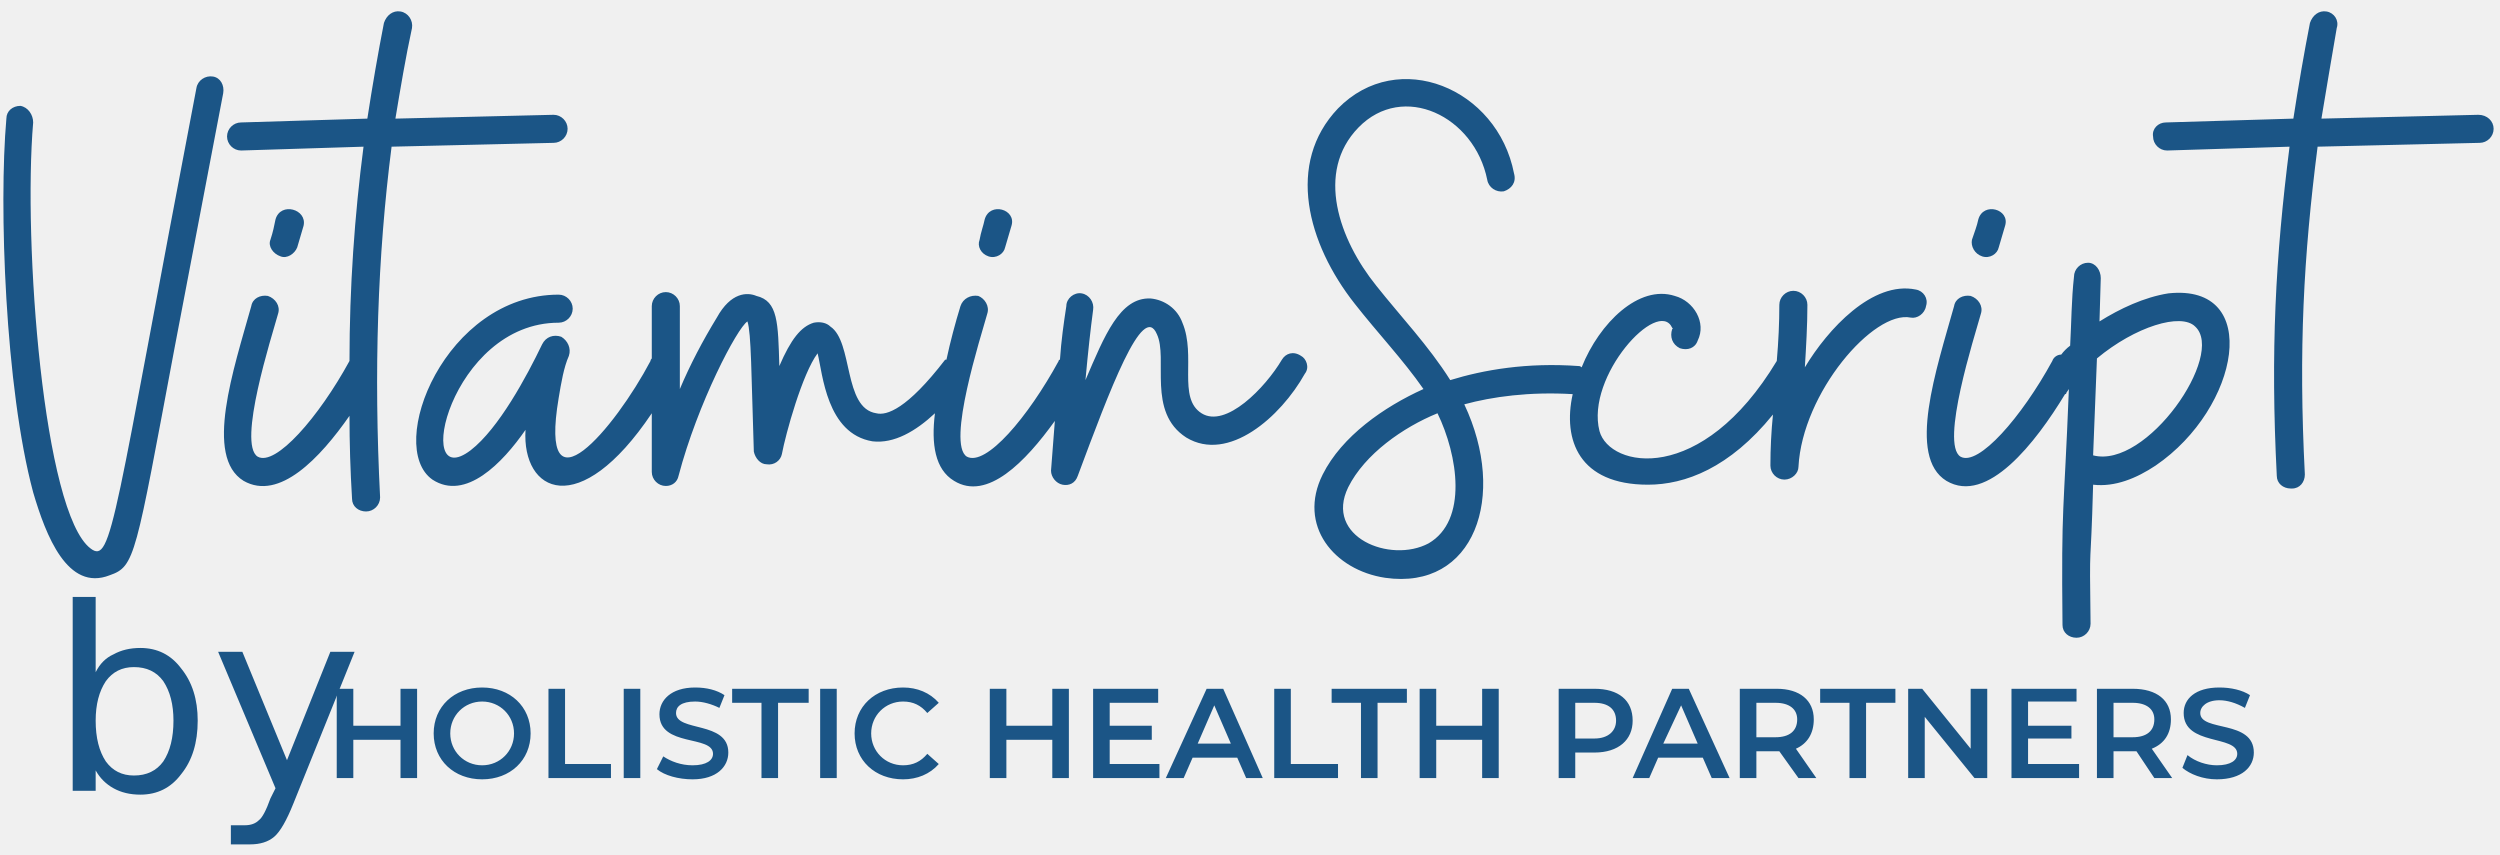
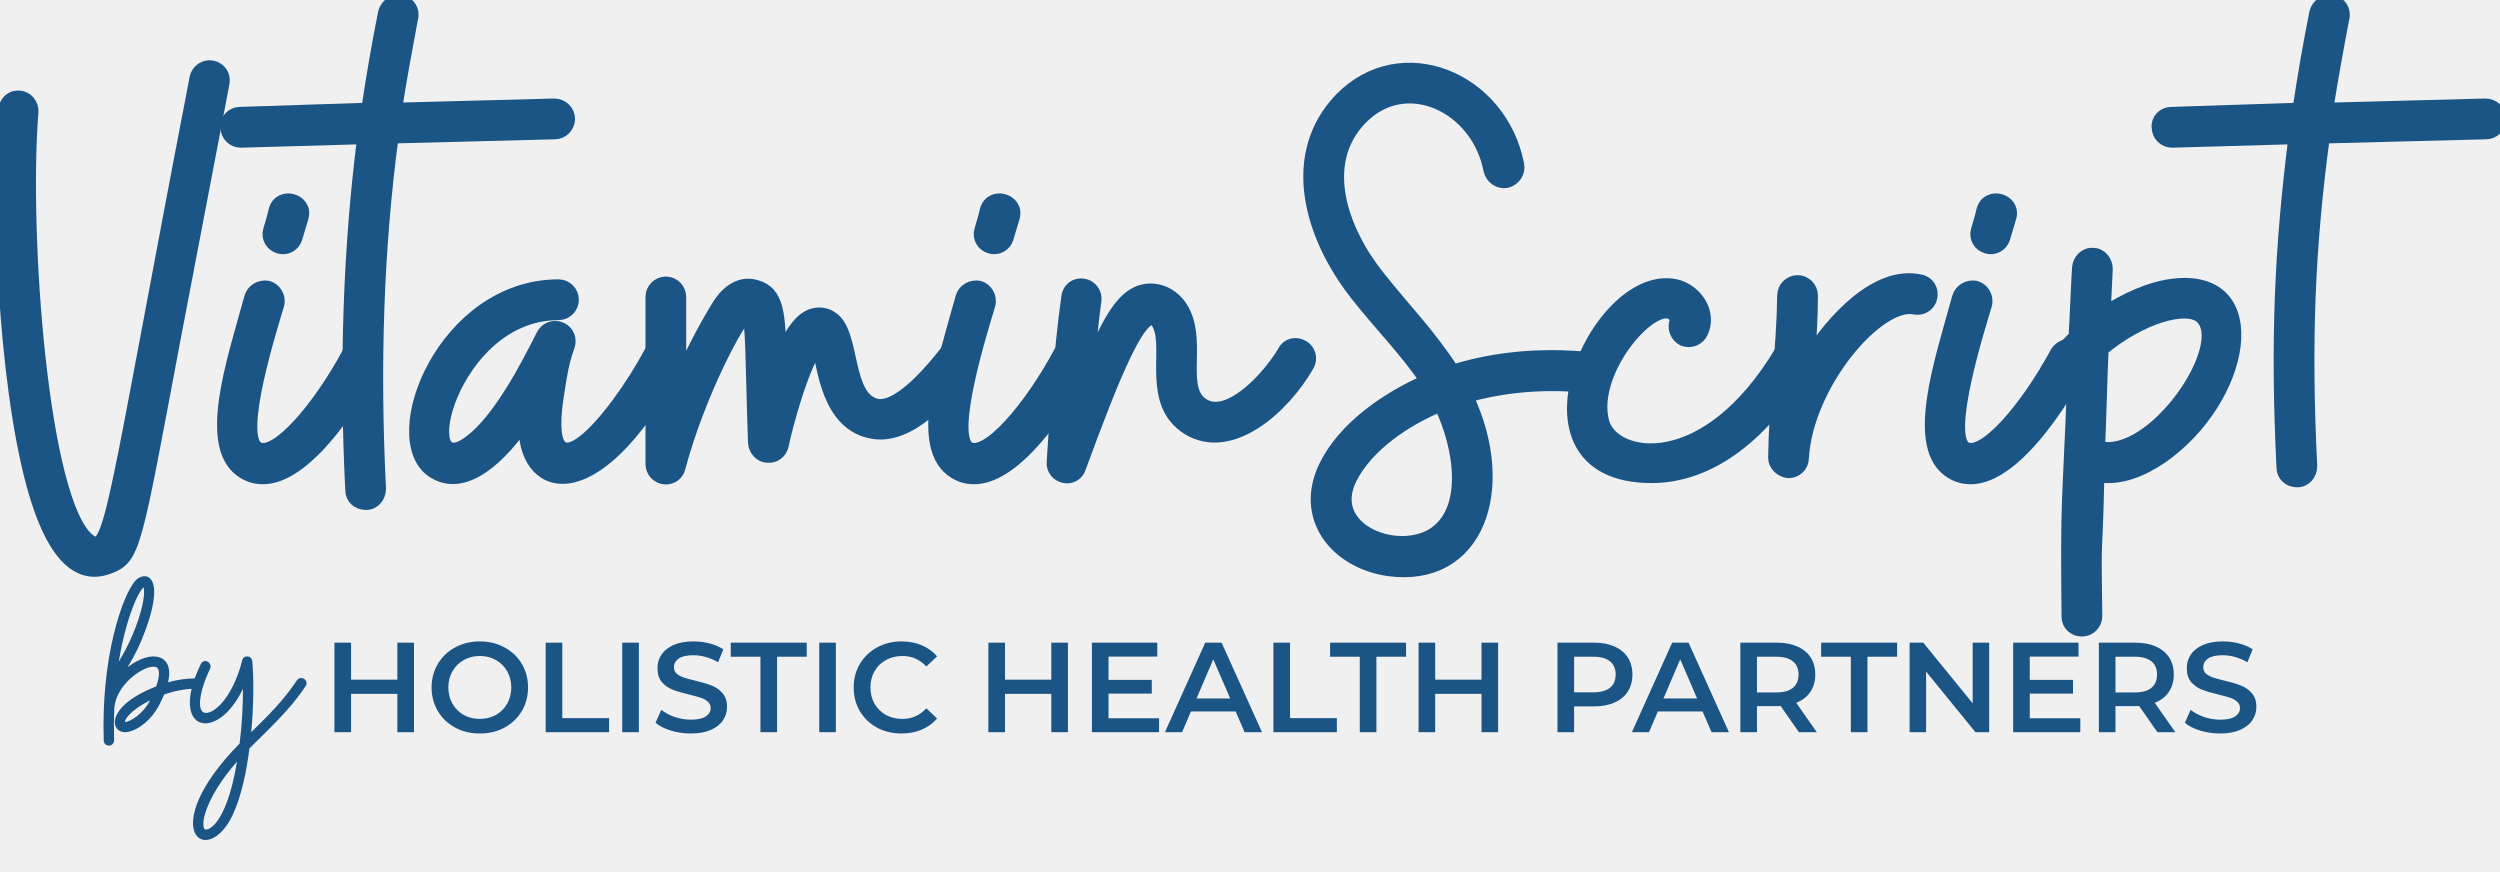
- <svg xmlns="http://www.w3.org/2000/svg" width="196" height="67" viewBox="0 0 196 67" fill="none">
-   <path fill-rule="evenodd" clip-rule="evenodd" d="M8.6 45.1C5.3 46.4 3.6 42 2.6 38.6C0.4 30.4 -0.1 16.1 0.5 9.3C0.5 8.7 1 8.3 1.6 8.3C2.2 8.4 2.6 9 2.6 9.6C1.8 19 3.4 40.2 7.1 43C8.8 44.3 8.9 40.8 15.4 6.9C15.5 6.3 16.1 5.9 16.7 6C17.3 6.1 17.6 6.7 17.5 7.3L13.7 27.2C10.6 43.7 10.6 44.4 8.6 45.1ZM28.7 40.1C28.1 40.1 27.6 39.7 27.6 39.1C27.467 36.9 27.4 34.733 27.4 32.6C25.1 35.9 21.9 39.3 19.1 37.7C16 35.8 18.3 29 19.7 24C19.8 23.4 20.4 23.1 21 23.2C21.6 23.4 22 24 21.8 24.6C21.3 26.4 18.6 34.8 20.2 35.8C21.6 36.6 25 32.7 27.4 28.3C27.4 22.5 27.8 16.9 28.5 11.5L18.9 11.8C18.3 11.8 17.8 11.3 17.8 10.7C17.8 10.1 18.3 9.6 18.9 9.6L28.8 9.3C29.2 6.7 29.633 4.2 30.1 1.8C30.3 1.2 30.8 0.8 31.4 0.9C32 1 32.4 1.6 32.3 2.2C31.8 4.5 31.4 6.9 31 9.3L43.4 9C44 9 44.5 9.5 44.5 10.1C44.5 10.7 44 11.2 43.4 11.2L30.7 11.5C29.6 20.1 29.3 29.1 29.8 39C29.8 39.6 29.3 40.1 28.7 40.1ZM22 20.1C21.4 19.9 21 19.3 21.2 18.8C21.4 18.2 21.5 17.7 21.6 17.2C22 15.8 24.1 16.4 23.8 17.7L23.3 19.4C23.1 19.9 22.5 20.3 22 20.1ZM33.9 37.6C30.2 35 34.9 23.1 43.8 23.1C44.4 23.1 44.9 23.6 44.9 24.2C44.9 24.8 44.4 25.3 43.8 25.3C35.3 25.3 32.3 38.8 36.9 35.3C39.1 33.6 41.3 29.5 42.5 27C42.8 26.4 43.4 26.2 44 26.4C44.5 26.7 44.8 27.3 44.6 27.9C44.2 28.8 44 30 43.8 31.2C42.2 40.7 48.2 33.6 51 28.3C51 28.233 51.033 28.167 51.1 28.1V24C51.1 23.4 51.6 22.9 52.2 22.9C52.8 22.9 53.3 23.4 53.3 24V30.5C54.1 28.6 55.1 26.7 56.2 24.9C57.3 22.9 58.6 22.9 59.3 23.2C61 23.6 61 25.3 61.1 28.7C62 26.6 62.8 25.6 63.8 25.3C64.3 25.2 64.8 25.3 65.1 25.6C66.9 26.8 66.1 32 68.7 32.4C69.5 32.6 71.1 32.1 74.1 28.2C74.1 28.2 74.133 28.2 74.2 28.2C74.5 26.8 74.9 25.3 75.3 24C75.5 23.4 76.1 23.1 76.7 23.2C77.2 23.4 77.6 24 77.4 24.6C76.9 26.4 74.2 34.8 75.8 35.8C77.3 36.6 80.6 32.7 83 28.3C83 28.233 83.033 28.2 83.1 28.2C83.2 26.7 83.4 25.3 83.6 24C83.6 23.4 84.2 22.9 84.8 23C85.4 23.1 85.8 23.7 85.7 24.3C85.5 25.8 85.3 27.6 85.1 29.8C86.6 26.3 87.8 23.3 90.2 23.4C91.3 23.5 92.3 24.2 92.7 25.3C93.8 27.9 92.3 31.2 94.2 32.4C96.1 33.6 99.2 30.4 100.5 28.2C100.8 27.7 101.4 27.5 102 27.9C102.4 28.1 102.7 28.8 102.3 29.3C100.4 32.7 96.3 36.3 93 34.3C89.9 32.3 91.6 28.1 90.7 26.2C89.6 23.6 87 30.6 84.5 37.3C84.3 37.9 83.8 38.1 83.3 38C82.8 37.9 82.4 37.4 82.4 36.9C82.5 35.7 82.6 34.4 82.7 33C80.4 36.2 77.4 39.3 74.8 37.7C73.3 36.8 73 34.8 73.3 32.4C71.8 33.8 70.1 34.8 68.4 34.6C64.8 34 64.5 29.3 64.1 27.7C62.9 29.3 61.6 34 61.3 35.6C61.2 36.1 60.7 36.5 60.1 36.4C59.6 36.4 59.2 35.9 59.1 35.4C58.9 29.3 58.9 26.1 58.6 25.2C57.8 25.7 54.7 31.6 53.2 37.3C53.1 37.8 52.7 38.1 52.2 38.1C51.6 38.1 51.1 37.6 51.1 37V32.4C45.4 40.9 40.9 38.6 41.2 33.7C39.4 36.3 36.5 39.3 33.9 37.6ZM77.5 20.1C76.9 19.9 76.6 19.3 76.8 18.8C76.9 18.2 77.1 17.7 77.2 17.2C77.6 15.8 79.7 16.4 79.3 17.7L78.8 19.4C78.7 19.9 78.1 20.3 77.5 20.1ZM108.6 45.3C104.6 44.7 101.7 41.2 103.7 37.2C105.2 34.2 108.5 31.9 111.6 30.5C110 28.2 108 26.1 106.2 23.8C102.5 19.1 100.8 12.8 104.9 8.5C109.6 3.7 117.4 6.9 118.7 13.6C118.9 14.3 118.5 14.8 117.9 15C117.3 15.1 116.7 14.7 116.6 14.1C115.6 9.1 110 6.4 106.5 10C103.1 13.5 105 18.8 107.9 22.4C109.8 24.8 112 27.1 113.7 29.8C116.3 29 119.7 28.4 123.8 28.7C123.867 28.7 123.933 28.733 124 28.8C125.4 25.3 128.5 22.3 131.3 23.2C132.8 23.6 133.8 25.3 133.1 26.7C132.9 27.3 132.3 27.5 131.7 27.3C131.1 27 130.9 26.4 131.1 25.8C131.1 25.8 131.2 25.8 131.1 25.7C130 23.3 124.3 29.5 125.4 33.8C126.2 36.7 133.4 38.1 139.3 28.3C139.433 26.767 139.5 25.3 139.5 23.9C139.5 23.3 140 22.8 140.6 22.8C141.2 22.8 141.7 23.3 141.7 23.9C141.7 25.5 141.6 27.2 141.5 28.8C143.3 25.8 146.8 22 150.2 22.7C150.8 22.8 151.2 23.4 151 24C150.9 24.6 150.3 25 149.8 24.9C146.9 24.3 141.3 30.8 141 36.6C141 37.1 140.5 37.6 139.9 37.6C139.3 37.6 138.8 37.1 138.8 36.5C138.8 35.167 138.867 33.833 139 32.5C135.6 36.7 132.1 38 129.2 38C123.8 38 122.5 34.5 123.3 30.9C119.9 30.7 117 31.1 114.8 31.7C118.2 38.9 115.6 46.3 108.6 45.3ZM112 42.6C115.1 40.8 114.3 35.7 112.7 32.4C110 33.5 107 35.6 105.7 38.2C103.8 42.1 109 44.2 112 42.6ZM155.4 20.1C154.8 19.9 154.5 19.3 154.6 18.8C154.8 18.2 155 17.7 155.1 17.2C155.5 15.8 157.6 16.4 157.2 17.7L156.7 19.4C156.6 19.9 156 20.3 155.4 20.1ZM152.6 37.7C149.5 35.8 151.8 29 153.2 24C153.3 23.4 153.9 23.1 154.5 23.2C155.1 23.4 155.5 24 155.3 24.6C154.8 26.4 152.1 34.8 153.7 35.8C155.1 36.6 158.5 32.7 160.9 28.3C161 28 161.3 27.8 161.6 27.8C161.8 27.533 162.033 27.3 162.3 27.1C162.4 25.3 162.4 23.5 162.6 21.7C162.6 21.1 163.1 20.6 163.7 20.6C164.3 20.6 164.7 21.2 164.7 21.8L164.6 25.2C166.2 24.2 168.1 23.3 170 23C177.4 22.2 175.6 32 169 36.5C167.5 37.5 165.8 38.2 164.1 38C163.9 45.4 163.8 41.6 163.9 48.9C163.9 49.5 163.4 50 162.8 50C162.2 50 161.7 49.6 161.7 49C161.6 39.2 161.8 40.6 162.2 30.5L162 30.8C162 30.867 161.967 30.9 161.9 30.9C159.6 34.7 155.8 39.6 152.6 37.7ZM164.1 35.7C168.3 36.8 174.5 27.8 172.1 25.6C171 24.5 167.4 25.6 164.4 28.1C164.3 30.6 164.2 33.2 164.1 35.7ZM179.6 38.3C179 38.3 178.5 37.9 178.5 37.3C178 27.5 178.4 20.2 179.5 11.5L169.9 11.8C169.3 11.8 168.8 11.3 168.8 10.7C168.7 10.1 169.2 9.6 169.8 9.6L179.8 9.3C180.2 6.7 180.633 4.2 181.1 1.8C181.3 1.2 181.8 0.8 182.4 0.9C183 1 183.4 1.6 183.2 2.2C182.8 4.5 182.4 6.9 182 9.3L194.3 9C195 9 195.5 9.5 195.5 10.1C195.5 10.7 195 11.2 194.4 11.2L181.7 11.5C180.6 20.1 180.2 27.4 180.7 37.2C180.7 37.8 180.3 38.3 179.7 38.3H179.6Z" fill="#1B5586" />
-   <path d="M31.4 54V56.9H27.7V54H26.4V61H27.7V58H31.4V61H32.7V54H31.4ZM37.8 61.1C40 61.1 41.6 59.6 41.6 57.5C41.6 55.4 40 53.9 37.8 53.9C35.6 53.9 34 55.4 34 57.5C34 59.6 35.6 61.1 37.8 61.1ZM37.8 60C36.4 60 35.3 58.9 35.3 57.5C35.3 56.1 36.4 55 37.8 55C39.2 55 40.3 56.1 40.3 57.5C40.3 58.9 39.2 60 37.8 60ZM43 61H47.9V59.9H44.3V54H43V61ZM48.9 61H50.2V54H48.9V61ZM54.3 61.1C56.2 61.1 57.1 60.1 57.1 59C57.1 56.5 53 57.4 53 55.9C53 55.4 53.4 55 54.5 55C55.1 55 55.8 55.2 56.4 55.5L56.8 54.5C56.2 54.1 55.4 53.9 54.5 53.9C52.6 53.9 51.7 54.9 51.7 56C51.7 58.6 55.9 57.6 55.9 59.1C55.9 59.6 55.4 60 54.3 60C53.4 60 52.6 59.7 52 59.3L51.5 60.3C52.1 60.8 53.2 61.1 54.3 61.1ZM59.7 61H61V55.1H63.4V54H57.4V55.1H59.7V61ZM64.3 61H65.6V54H64.3V61ZM70.8 61.1C71.9 61.1 72.9 60.7 73.6 59.9L72.7 59.1C72.2 59.7 71.6 60 70.8 60C69.4 60 68.3 58.9 68.3 57.5C68.3 56.1 69.4 55 70.8 55C71.6 55 72.2 55.3 72.7 55.9L73.6 55.1C72.9 54.3 71.9 53.9 70.8 53.9C68.6 53.9 67 55.4 67 57.5C67 59.6 68.6 61.1 70.8 61.1ZM82.5 54V56.9H78.9V54H77.6V61H78.9V58H82.5V61H83.8V54H82.5ZM87 59.9V58H90.3V56.9H87V55.1H90.8V54H85.7V61H90.9V59.9H87ZM97.7 61H99L95.9 54H94.6L91.4 61H92.8L93.5 59.4H97L97.7 61ZM93.9 58.3L95.2 55.3L96.5 58.3H93.9ZM99.9 61H104.9V59.9H101.2V54H99.9V61ZM106.7 61H108V55.1H110.3V54H104.4V55.1H106.7V61ZM116.2 54V56.9H112.6V54H111.3V61H112.6V58H116.2V61H117.5V54H116.2ZM125 54H122.2V61H123.5V59H125C126.9 59 128 58 128 56.5C128 54.9 126.9 54 125 54ZM125 57.9H123.5V55.1H125C126.1 55.1 126.7 55.6 126.7 56.5C126.7 57.3 126.1 57.9 125 57.9ZM134.2 61H135.6L132.4 54H131.1L128 61H129.3L130 59.4H133.5L134.2 61ZM130.4 58.3L131.8 55.3L133.1 58.3H130.4ZM142.4 61L140.8 58.7C141.7 58.3 142.2 57.5 142.2 56.4C142.2 54.9 141.1 54 139.3 54H136.4V61H137.7V58.9H139.3C139.4 58.9 139.4 58.9 139.5 58.9L141 61H142.4ZM140.9 56.4C140.9 57.3 140.3 57.8 139.2 57.8H137.7V55.1H139.2C140.3 55.1 140.9 55.6 140.9 56.4ZM145 61H146.3V55.1H148.6V54H142.7V55.1H145V61ZM154.5 54V58.7L150.7 54H149.6V61H150.9V56.2L154.8 61H155.8V54H154.5ZM159 59.9V57.9H162.4V56.9H159V55H162.8V54H157.7V61H163V59.9H159ZM170.3 61L168.7 58.7C169.7 58.3 170.2 57.5 170.2 56.4C170.2 54.9 169.1 54 167.2 54H164.4V61H165.7V58.9H167.2C167.3 58.9 167.4 58.9 167.5 58.9L168.9 61H170.3ZM168.9 56.4C168.9 57.3 168.3 57.8 167.2 57.8H165.7V55.1H167.2C168.3 55.1 168.9 55.6 168.9 56.4ZM173.8 61.1C175.8 61.1 176.7 60.1 176.7 59C176.7 56.4 172.5 57.4 172.5 55.9C172.5 55.4 173 54.9 174 54.9C174.6 54.9 175.3 55.1 176 55.5L176.4 54.5C175.8 54.1 174.9 53.9 174 53.9C172.1 53.9 171.2 54.8 171.2 55.9C171.2 58.5 175.4 57.6 175.4 59.1C175.4 59.6 174.9 60 173.8 60C173 60 172.1 59.7 171.5 59.2L171.1 60.2C171.7 60.7 172.7 61.1 173.8 61.1Z" fill="#1B5586" />
-   <path d="M13.6 56.5C13.6 55.233 13.334 54.2 12.8 53.4C12.267 52.667 11.5 52.3 10.5 52.3C9.567 52.3 8.834 52.667 8.3 53.4C7.767 54.2 7.5 55.233 7.5 56.5C7.5 57.833 7.767 58.9 8.3 59.7C8.834 60.433 9.567 60.8 10.5 60.8C11.5 60.8 12.267 60.433 12.8 59.7C13.334 58.9 13.6 57.833 13.6 56.5ZM7.5 46.8V52.7C7.834 52.033 8.3 51.567 8.9 51.3C9.5 50.967 10.2 50.8 11 50.8C12.334 50.8 13.4 51.333 14.2 52.4C15.067 53.467 15.5 54.833 15.5 56.5C15.5 58.233 15.067 59.633 14.2 60.7C13.4 61.767 12.334 62.3 11 62.3C10.2 62.3 9.5 62.133 8.9 61.8C8.3 61.467 7.834 61 7.5 60.4V62H5.7V46.8H7.5ZM27.8 51.1L23 63C22.467 64.333 21.967 65.2 21.5 65.6C21.034 66 20.4 66.2 19.6 66.2H18.1V64.7H19.2C19.667 64.7 20.034 64.567 20.3 64.3C20.567 64.1 20.867 63.533 21.2 62.6L21.6 61.8L17.1 51.1H19L22.5 59.6L25.9 51.1H27.8Z" fill="#1B5586" />
+ <svg xmlns="http://www.w3.org/2000/svg" width="195" height="68" viewBox="0 0 195 68" fill="none">
+   <g clip-path="url(#clip0_254_31)">
+     <path d="M8.482 44.27C5.217 45.525 3.476 41.161 2.551 37.779C0.32 29.543 -0.224 15.252 0.375 8.543C0.429 7.943 0.919 7.507 1.517 7.562C2.116 7.616 2.551 8.162 2.497 8.762C1.735 18.143 3.258 39.307 6.958 42.143C8.699 43.452 8.754 39.907 15.283 6.089C15.392 5.489 15.99 5.107 16.535 5.216C17.133 5.325 17.514 5.871 17.405 6.471L13.596 26.38C10.495 42.852 10.495 43.507 8.482 44.27Z" fill="#1B5586" />
+     <path d="M21.779 19.289C21.18 19.125 20.854 18.525 21.017 17.98C21.18 17.434 21.343 16.889 21.452 16.398C21.833 14.98 23.955 15.58 23.574 16.943L23.084 18.58C22.921 19.125 22.323 19.453 21.779 19.289ZM19.004 36.852C15.848 34.943 18.188 28.18 19.548 23.216C19.711 22.616 20.31 22.289 20.908 22.398C21.452 22.561 21.833 23.162 21.67 23.762C21.126 25.616 18.46 33.961 20.092 34.943C21.506 35.761 24.88 31.834 27.22 27.471C27.546 26.98 28.199 26.761 28.743 27.034C29.233 27.307 29.451 28.016 29.178 28.507C27.165 32.216 22.649 39.034 19.004 36.852Z" fill="#1B5586" />
+     <path d="M28.519 39.274C27.921 39.274 27.431 38.838 27.431 38.238C26.941 28.42 27.268 19.366 28.356 10.747L18.78 11.02C18.181 11.02 17.692 10.529 17.692 9.929C17.637 9.329 18.127 8.838 18.725 8.838L28.683 8.511C29.063 5.947 29.499 3.438 29.988 0.984C30.152 0.384 30.696 0.002 31.294 0.111C31.893 0.22 32.274 0.82 32.11 1.42C31.675 3.711 31.24 6.111 30.859 8.511L43.21 8.184C43.863 8.184 44.353 8.675 44.353 9.275C44.353 9.875 43.863 10.366 43.265 10.366L30.587 10.693C29.444 19.256 29.118 28.311 29.608 38.129C29.608 38.729 29.172 39.274 28.574 39.274H28.519Z" fill="#1B5586" />
+     <path d="M33.714 36.743C29.96 34.125 34.639 22.289 43.562 22.289C44.161 22.289 44.651 22.78 44.651 23.38C44.651 23.98 44.161 24.471 43.562 24.471C35.129 24.471 32.082 37.943 36.652 34.452C38.883 32.816 41.06 28.671 42.311 26.161C42.583 25.616 43.182 25.398 43.726 25.616C44.27 25.834 44.542 26.434 44.324 27.034C43.943 28.016 43.726 29.216 43.562 30.361C41.93 39.852 47.915 32.761 50.745 27.471C51.071 26.925 51.724 26.761 52.214 27.034C52.758 27.307 52.975 27.962 52.703 28.507C46.229 40.452 40.679 38.325 40.951 32.87C39.209 35.434 36.271 38.489 33.714 36.743Z" fill="#1B5586" />
+     <path d="M51.936 37.289C51.337 37.289 50.848 36.798 50.848 36.198V23.162C50.848 22.561 51.337 22.071 51.936 22.071C52.534 22.071 53.024 22.561 53.024 23.162V29.652C53.84 27.743 54.82 25.834 55.908 24.034C57.05 22.071 58.356 22.125 59.009 22.343C60.696 22.834 60.75 24.525 60.859 27.907C61.73 25.78 62.546 24.743 63.525 24.525C64.015 24.416 64.505 24.525 64.886 24.798C66.681 25.943 65.865 31.18 68.477 31.616C69.184 31.725 70.816 31.289 73.863 27.361C74.244 26.871 74.951 26.816 75.387 27.198C75.876 27.525 75.985 28.234 75.604 28.725C73.809 30.961 70.98 34.18 68.15 33.743C64.505 33.198 64.233 28.452 63.797 26.925C62.6 28.507 61.349 33.143 61.022 34.725C60.913 35.27 60.424 35.652 59.88 35.598C59.336 35.598 58.9 35.107 58.846 34.561C58.628 28.452 58.683 25.289 58.356 24.416C57.595 24.907 54.493 30.743 52.97 36.471C52.861 36.961 52.426 37.289 51.936 37.289Z" fill="#1B5586" />
+     <path d="M77.251 19.289C76.653 19.125 76.326 18.525 76.49 17.98C76.653 17.434 76.816 16.889 76.925 16.398C77.306 14.98 79.428 15.58 79.047 16.943L78.557 18.58C78.394 19.125 77.795 19.453 77.251 19.289ZM74.477 36.852C71.321 34.943 73.66 28.18 75.02 23.216C75.184 22.616 75.782 22.289 76.381 22.398C76.925 22.561 77.306 23.162 77.142 23.762C76.599 25.616 73.932 33.961 75.565 34.943C76.979 35.761 80.353 31.834 82.692 27.471C83.019 26.98 83.672 26.761 84.216 27.034C84.706 27.307 84.923 28.016 84.651 28.507C82.638 32.216 78.122 39.034 74.477 36.852Z" fill="#1B5586" />
+     <path d="M83.012 37.18C82.468 37.071 82.088 36.58 82.142 36.034C82.36 32.543 82.686 27.361 83.284 23.162C83.339 22.561 83.883 22.125 84.482 22.234C85.08 22.289 85.515 22.889 85.406 23.489C85.189 25.016 85.026 26.816 84.808 28.943C86.332 25.452 87.528 22.507 89.868 22.616C90.957 22.671 91.936 23.38 92.425 24.525C93.514 27.034 91.99 30.416 93.84 31.561C95.799 32.816 98.9 29.543 100.152 27.416C100.424 26.871 101.077 26.707 101.621 27.034C102.111 27.307 102.328 27.962 102.002 28.507C100.097 31.834 95.962 35.489 92.643 33.416C89.542 31.452 91.283 27.307 90.412 25.398C89.324 22.834 86.658 29.816 84.21 36.471C84.046 37.016 83.502 37.289 83.012 37.18Z" fill="#1B5586" />
+     <path d="M108.269 44.434C104.243 43.834 101.413 40.398 103.372 36.361C104.841 33.361 108.16 31.07 111.261 29.707C109.684 27.361 107.616 25.289 105.82 22.998C102.121 18.307 100.434 12.034 104.569 7.725C109.303 2.871 117.083 6.089 118.389 12.852C118.498 13.453 118.117 13.998 117.519 14.162C116.92 14.271 116.376 13.889 116.213 13.289C115.288 8.325 109.684 5.598 106.147 9.252C102.773 12.743 104.623 17.98 107.562 21.634C109.412 23.98 111.642 26.271 113.329 28.943C115.941 28.125 119.314 27.58 123.395 27.907C123.994 27.962 124.429 28.507 124.374 29.107C124.32 29.707 123.83 30.143 123.232 30.089C119.695 29.816 116.703 30.252 114.417 30.907C117.845 38.107 115.288 45.416 108.269 44.434ZM111.642 41.761C114.744 39.961 113.928 34.834 112.35 31.616C109.684 32.707 106.637 34.725 105.331 37.343C103.426 41.216 108.704 43.398 111.642 41.761Z" fill="#1B5586" />
+     <path d="M128.833 37.18C117.134 37.18 124.752 20.489 130.955 22.343C132.424 22.834 133.403 24.471 132.75 25.889C132.478 26.489 131.88 26.707 131.281 26.489C130.737 26.216 130.519 25.561 130.737 25.016C130.737 25.016 130.791 24.961 130.737 24.852C129.649 22.507 123.881 28.671 125.024 32.925C125.84 35.87 133.077 37.234 138.953 27.361C139.279 26.871 139.932 26.707 140.422 26.98C140.966 27.307 141.129 27.962 140.803 28.507C136.776 35.216 132.315 37.18 128.833 37.18Z" fill="#1B5586" />
+     <path d="M139.502 36.798C138.904 36.743 138.414 36.252 138.414 35.707C138.468 31.452 139.067 27.198 139.121 23.052C139.121 22.452 139.611 21.962 140.21 21.962C140.808 21.962 141.298 22.452 141.298 23.052C141.298 24.689 141.189 26.38 141.08 27.962C142.876 25.016 146.412 21.143 149.786 21.907C150.384 22.016 150.765 22.616 150.602 23.216C150.493 23.816 149.895 24.143 149.35 24.034C146.521 23.434 140.917 29.925 140.59 35.761C140.59 36.307 140.101 36.798 139.502 36.798Z" fill="#1B5586" />
+     <path d="M154.986 19.289C154.387 19.125 154.061 18.525 154.224 17.98C154.387 17.434 154.55 16.889 154.659 16.398C155.04 14.98 157.162 15.58 156.782 16.943L156.292 18.58C156.128 19.125 155.53 19.453 154.986 19.289ZM152.211 36.852C149.055 34.943 151.395 28.18 152.755 23.216C152.918 22.616 153.517 22.289 154.115 22.398C154.659 22.561 155.04 23.162 154.877 23.762C154.333 25.616 151.667 33.961 153.299 34.943C154.714 35.761 158.087 31.834 160.427 27.471C160.753 26.98 161.406 26.761 161.95 27.034C162.439 27.307 162.658 28.016 162.386 28.507C160.372 32.216 155.856 39.034 152.211 36.852Z" fill="#1B5586" />
+     <path d="M162.391 49.15C161.792 49.15 161.302 48.714 161.302 48.114C161.193 38.405 161.357 39.743 161.737 29.707L161.574 29.98C161.248 30.471 160.541 30.58 160.051 30.252C159.562 29.925 159.398 29.27 159.725 28.725C160.323 27.907 161.03 27.034 161.847 26.271C161.956 24.471 162.009 22.671 162.119 20.871C162.173 20.271 162.663 19.78 163.262 19.834C163.859 19.834 164.295 20.38 164.295 20.98L164.131 24.416C165.709 23.38 167.668 22.452 169.518 22.234C176.918 21.361 175.123 31.18 168.539 35.707C167.069 36.689 165.384 37.398 163.642 37.125C163.479 44.543 163.37 40.75 163.479 48.059C163.479 48.659 162.99 49.15 162.391 49.15ZM163.696 34.889C167.886 35.98 174.089 26.98 171.695 24.743C170.552 23.707 166.962 24.743 163.969 27.252C163.859 29.816 163.806 32.38 163.696 34.889Z" fill="#1B5586" />
+     <path d="M179.156 37.507C178.558 37.507 178.067 37.071 178.067 36.471C177.578 26.652 177.905 19.366 178.993 10.747L169.417 11.02C168.818 11.02 168.328 10.529 168.328 9.929C168.274 9.329 168.763 8.838 169.362 8.838L179.32 8.511C179.7 5.947 180.136 3.438 180.626 0.984C180.788 0.384 181.333 0.002 181.932 0.111C182.53 0.22 182.91 0.82 182.748 1.42C182.311 3.711 181.877 6.111 181.495 8.511L193.847 8.184C194.499 8.184 194.99 8.675 194.99 9.275C194.99 9.875 194.499 10.366 193.902 10.366L181.223 10.693C180.082 19.256 179.755 26.543 180.244 36.361C180.244 36.961 179.809 37.507 179.211 37.507H179.156Z" fill="#1B5586" />
+     <path d="M8.482 44.27C5.217 45.525 3.476 41.161 2.551 37.779C0.32 29.543 -0.224 15.252 0.375 8.543C0.429 7.943 0.919 7.507 1.517 7.562C2.116 7.616 2.551 8.162 2.497 8.762C1.735 18.143 3.258 39.307 6.958 42.143C8.699 43.452 8.754 39.907 15.283 6.089C15.392 5.489 15.99 5.107 16.535 5.216C17.133 5.325 17.514 5.871 17.405 6.471L13.596 26.38C10.495 42.852 10.495 43.507 8.482 44.27Z" stroke="#1B5586" />
+     <path d="M21.779 19.289C21.18 19.125 20.854 18.525 21.017 17.98C21.18 17.434 21.343 16.889 21.452 16.398C21.833 14.98 23.955 15.58 23.574 16.943L23.084 18.58C22.921 19.125 22.323 19.453 21.779 19.289ZM19.004 36.852C15.848 34.943 18.188 28.18 19.548 23.216C19.711 22.616 20.31 22.289 20.908 22.398C21.452 22.561 21.833 23.162 21.67 23.762C21.126 25.616 18.46 33.961 20.092 34.943C21.506 35.761 24.88 31.834 27.22 27.471C27.546 26.98 28.199 26.761 28.743 27.034C29.233 27.307 29.451 28.016 29.178 28.507C27.165 32.216 22.649 39.034 19.004 36.852Z" stroke="#1B5586" />
+     <path d="M28.519 39.274C27.921 39.274 27.431 38.838 27.431 38.238C26.941 28.42 27.268 19.366 28.356 10.747L18.78 11.02C18.181 11.02 17.692 10.529 17.692 9.929C17.637 9.329 18.127 8.838 18.725 8.838L28.683 8.511C29.063 5.947 29.499 3.438 29.988 0.984C30.152 0.384 30.696 0.002 31.294 0.111C31.893 0.22 32.274 0.82 32.11 1.42C31.675 3.711 31.24 6.111 30.859 8.511L43.21 8.184C43.863 8.184 44.353 8.675 44.353 9.275C44.353 9.875 43.863 10.366 43.265 10.366L30.587 10.693C29.444 19.256 29.118 28.311 29.608 38.129C29.608 38.729 29.172 39.274 28.574 39.274H28.519Z" stroke="#1B5586" />
+     <path d="M33.714 36.743C29.96 34.125 34.639 22.289 43.562 22.289C44.161 22.289 44.651 22.78 44.651 23.38C44.651 23.98 44.161 24.471 43.562 24.471C35.129 24.471 32.082 37.943 36.652 34.452C38.883 32.816 41.06 28.671 42.311 26.161C42.583 25.616 43.182 25.398 43.726 25.616C44.27 25.834 44.542 26.434 44.324 27.034C43.943 28.016 43.726 29.216 43.562 30.361C41.93 39.852 47.915 32.761 50.745 27.471C51.071 26.925 51.724 26.761 52.214 27.034C52.758 27.307 52.975 27.962 52.703 28.507C46.229 40.452 40.679 38.325 40.951 32.87C39.209 35.434 36.271 38.489 33.714 36.743Z" stroke="#1B5586" />
+     <path d="M51.936 37.289C51.337 37.289 50.848 36.798 50.848 36.198V23.162C50.848 22.561 51.337 22.071 51.936 22.071C52.534 22.071 53.024 22.561 53.024 23.162V29.652C53.84 27.743 54.82 25.834 55.908 24.034C57.05 22.071 58.356 22.125 59.009 22.343C60.696 22.834 60.75 24.525 60.859 27.907C61.73 25.78 62.546 24.743 63.525 24.525C64.015 24.416 64.505 24.525 64.886 24.798C66.681 25.943 65.865 31.18 68.477 31.616C69.184 31.725 70.816 31.289 73.863 27.361C74.244 26.871 74.951 26.816 75.387 27.198C75.876 27.525 75.985 28.234 75.604 28.725C73.809 30.961 70.98 34.18 68.15 33.743C64.505 33.198 64.233 28.452 63.797 26.925C62.6 28.507 61.349 33.143 61.022 34.725C60.913 35.27 60.424 35.652 59.88 35.598C59.336 35.598 58.9 35.107 58.846 34.561C58.628 28.452 58.683 25.289 58.356 24.416C57.595 24.907 54.493 30.743 52.97 36.471C52.861 36.961 52.426 37.289 51.936 37.289Z" stroke="#1B5586" />
+     <path d="M77.251 19.289C76.653 19.125 76.326 18.525 76.49 17.98C76.653 17.434 76.816 16.889 76.925 16.398C77.306 14.98 79.428 15.58 79.047 16.943L78.557 18.58C78.394 19.125 77.795 19.453 77.251 19.289ZM74.477 36.852C71.321 34.943 73.66 28.18 75.02 23.216C75.184 22.616 75.782 22.289 76.381 22.398C76.925 22.561 77.306 23.162 77.142 23.762C76.599 25.616 73.932 33.961 75.565 34.943C76.979 35.761 80.353 31.834 82.692 27.471C83.019 26.98 83.672 26.761 84.216 27.034C84.706 27.307 84.923 28.016 84.651 28.507C82.638 32.216 78.122 39.034 74.477 36.852Z" stroke="#1B5586" />
+     <path d="M83.012 37.18C82.468 37.071 82.088 36.58 82.142 36.034C82.36 32.543 82.686 27.361 83.284 23.162C83.339 22.561 83.883 22.125 84.482 22.234C85.08 22.289 85.515 22.889 85.406 23.489C85.189 25.016 85.026 26.816 84.808 28.943C86.332 25.452 87.528 22.507 89.868 22.616C90.957 22.671 91.936 23.38 92.425 24.525C93.514 27.034 91.99 30.416 93.84 31.561C95.799 32.816 98.9 29.543 100.152 27.416C100.424 26.871 101.077 26.707 101.621 27.034C102.111 27.307 102.328 27.962 102.002 28.507C100.097 31.834 95.962 35.489 92.643 33.416C89.542 31.452 91.283 27.307 90.412 25.398C89.324 22.834 86.658 29.816 84.21 36.471C84.046 37.016 83.502 37.289 83.012 37.18Z" stroke="#1B5586" />
+     <path d="M108.269 44.434C104.243 43.834 101.413 40.398 103.372 36.361C104.841 33.361 108.16 31.07 111.261 29.707C109.684 27.361 107.616 25.289 105.82 22.998C102.121 18.307 100.434 12.034 104.569 7.725C109.303 2.871 117.083 6.089 118.389 12.852C118.498 13.453 118.117 13.998 117.519 14.162C116.92 14.271 116.376 13.889 116.213 13.289C115.288 8.325 109.684 5.598 106.147 9.252C102.773 12.743 104.623 17.98 107.562 21.634C109.412 23.98 111.642 26.271 113.329 28.943C115.941 28.125 119.314 27.58 123.395 27.907C123.994 27.962 124.429 28.507 124.374 29.107C124.32 29.707 123.83 30.143 123.232 30.089C119.695 29.816 116.703 30.252 114.417 30.907C117.845 38.107 115.288 45.416 108.269 44.434ZM111.642 41.761C114.744 39.961 113.928 34.834 112.35 31.616C109.684 32.707 106.637 34.725 105.331 37.343C103.426 41.216 108.704 43.398 111.642 41.761Z" stroke="#1B5586" />
+     <path d="M128.833 37.18C117.134 37.18 124.752 20.489 130.955 22.343C132.424 22.834 133.403 24.471 132.75 25.889C132.478 26.489 131.88 26.707 131.281 26.489C130.737 26.216 130.519 25.561 130.737 25.016C130.737 25.016 130.791 24.961 130.737 24.852C129.649 22.507 123.881 28.671 125.024 32.925C125.84 35.87 133.077 37.234 138.953 27.361C139.279 26.871 139.932 26.707 140.422 26.98C140.966 27.307 141.129 27.962 140.803 28.507C136.776 35.216 132.315 37.18 128.833 37.18Z" stroke="#1B5586" />
+     <path d="M139.502 36.798C138.904 36.743 138.414 36.252 138.414 35.707C138.468 31.452 139.067 27.198 139.121 23.052C139.121 22.452 139.611 21.962 140.21 21.962C140.808 21.962 141.298 22.452 141.298 23.052C141.298 24.689 141.189 26.38 141.08 27.962C142.876 25.016 146.412 21.143 149.786 21.907C150.384 22.016 150.765 22.616 150.602 23.216C150.493 23.816 149.895 24.143 149.35 24.034C146.521 23.434 140.917 29.925 140.59 35.761C140.59 36.307 140.101 36.798 139.502 36.798Z" stroke="#1B5586" />
+     <path d="M154.986 19.289C154.387 19.125 154.061 18.525 154.224 17.98C154.387 17.434 154.55 16.889 154.659 16.398C155.04 14.98 157.162 15.58 156.782 16.943L156.292 18.58C156.128 19.125 155.53 19.453 154.986 19.289ZM152.211 36.852C149.055 34.943 151.395 28.18 152.755 23.216C152.918 22.616 153.517 22.289 154.115 22.398C154.659 22.561 155.04 23.162 154.877 23.762C154.333 25.616 151.667 33.961 153.299 34.943C154.714 35.761 158.087 31.834 160.427 27.471C160.753 26.98 161.406 26.761 161.95 27.034C162.439 27.307 162.658 28.016 162.386 28.507C160.372 32.216 155.856 39.034 152.211 36.852Z" stroke="#1B5586" />
+     <path d="M162.391 49.15C161.792 49.15 161.302 48.714 161.302 48.114C161.193 38.405 161.357 39.743 161.737 29.707L161.574 29.98C161.248 30.471 160.541 30.58 160.051 30.252C159.562 29.925 159.398 29.27 159.725 28.725C160.323 27.907 161.03 27.034 161.847 26.271C161.956 24.471 162.009 22.671 162.119 20.871C162.173 20.271 162.663 19.78 163.262 19.834C163.859 19.834 164.295 20.38 164.295 20.98L164.131 24.416C165.709 23.38 167.668 22.452 169.518 22.234C176.918 21.361 175.123 31.18 168.539 35.707C167.069 36.689 165.384 37.398 163.642 37.125C163.479 44.543 163.37 40.75 163.479 48.059C163.479 48.659 162.99 49.15 162.391 49.15ZM163.696 34.889C167.886 35.98 174.089 26.98 171.695 24.743C170.552 23.707 166.962 24.743 163.969 27.252C163.859 29.816 163.806 32.38 163.696 34.889Z" stroke="#1B5586" />
+     <path d="M179.156 37.507C178.558 37.507 178.067 37.071 178.067 36.471C177.578 26.652 177.905 19.366 178.993 10.747L169.417 11.02C168.818 11.02 168.328 10.529 168.328 9.929C168.274 9.329 168.763 8.838 169.362 8.838L179.32 8.511C179.7 5.947 180.136 3.438 180.626 0.984C180.788 0.384 181.333 0.002 181.932 0.111C182.53 0.22 182.91 0.82 182.748 1.42C182.311 3.711 181.877 6.111 181.495 8.511L193.847 8.184C194.499 8.184 194.99 8.675 194.99 9.275C194.99 9.875 194.499 10.366 193.902 10.366L181.223 10.693C180.082 19.256 179.755 26.543 180.244 36.361C180.244 36.961 179.809 37.507 179.211 37.507H179.156Z" stroke="#1B5586" />
+     <path d="M32.292 50.129V57.113H30.995V54.12H27.383V57.113H26.086V50.129H27.383V53.012H30.995V50.129H32.292ZM37.426 57.213C36.714 57.213 36.072 57.06 35.5 56.754C34.928 56.441 34.479 56.012 34.153 55.467C33.827 54.915 33.664 54.299 33.664 53.621C33.664 52.942 33.827 52.331 34.153 51.785C34.479 51.233 34.928 50.804 35.5 50.498C36.072 50.185 36.714 50.029 37.426 50.029C38.137 50.029 38.779 50.185 39.351 50.498C39.923 50.804 40.372 51.23 40.698 51.775C41.024 52.321 41.187 52.936 41.187 53.621C41.187 54.306 41.024 54.921 40.698 55.467C40.372 56.012 39.923 56.441 39.351 56.754C38.779 57.06 38.137 57.213 37.426 57.213ZM37.426 56.075C37.891 56.075 38.31 55.972 38.683 55.766C39.055 55.553 39.348 55.261 39.561 54.888C39.774 54.509 39.88 54.087 39.88 53.621C39.88 53.155 39.774 52.736 39.561 52.364C39.348 51.985 39.055 51.692 38.683 51.486C38.31 51.273 37.891 51.166 37.426 51.166C36.96 51.166 36.541 51.273 36.169 51.486C35.796 51.692 35.503 51.985 35.291 52.364C35.078 52.736 34.971 53.155 34.971 53.621C34.971 54.087 35.078 54.509 35.291 54.888C35.503 55.261 35.796 55.553 36.169 55.766C36.541 55.972 36.96 56.075 37.426 56.075ZM42.562 50.129H43.859V56.015H47.51V57.113H42.562V50.129ZM48.534 50.129H49.831V57.113H48.534V50.129ZM53.886 57.213C53.347 57.213 52.825 57.136 52.319 56.983C51.82 56.83 51.425 56.627 51.132 56.374L51.581 55.367C51.867 55.593 52.216 55.779 52.629 55.926C53.047 56.065 53.467 56.135 53.886 56.135C54.404 56.135 54.79 56.052 55.043 55.886C55.302 55.719 55.432 55.5 55.432 55.227C55.432 55.028 55.359 54.865 55.213 54.738C55.073 54.605 54.893 54.502 54.674 54.429C54.454 54.356 54.155 54.273 53.776 54.18C53.244 54.053 52.811 53.927 52.479 53.8C52.153 53.674 51.87 53.478 51.631 53.212C51.398 52.939 51.282 52.573 51.282 52.114C51.282 51.728 51.385 51.379 51.591 51.067C51.804 50.748 52.12 50.495 52.539 50.308C52.964 50.122 53.483 50.029 54.095 50.029C54.521 50.029 54.94 50.082 55.352 50.189C55.765 50.295 56.12 50.448 56.42 50.648L56.011 51.655C55.705 51.476 55.386 51.339 55.053 51.246C54.72 51.153 54.398 51.107 54.085 51.107C53.573 51.107 53.191 51.193 52.938 51.366C52.692 51.539 52.569 51.769 52.569 52.054C52.569 52.254 52.639 52.417 52.778 52.543C52.925 52.67 53.107 52.77 53.327 52.843C53.546 52.916 53.846 52.999 54.225 53.092C54.744 53.212 55.169 53.338 55.502 53.471C55.834 53.598 56.117 53.794 56.35 54.06C56.589 54.326 56.709 54.685 56.709 55.138C56.709 55.523 56.603 55.872 56.39 56.185C56.184 56.498 55.868 56.747 55.442 56.933C55.016 57.12 54.498 57.213 53.886 57.213ZM59.314 51.226H57V50.129H62.926V51.226H60.612V57.113H59.314V51.226ZM63.9 50.129H65.197V57.113H63.9V50.129ZM70.318 57.213C69.613 57.213 68.975 57.06 68.403 56.754C67.837 56.441 67.392 56.012 67.066 55.467C66.746 54.921 66.587 54.306 66.587 53.621C66.587 52.936 66.75 52.321 67.076 51.775C67.402 51.23 67.847 50.804 68.413 50.498C68.985 50.185 69.623 50.029 70.328 50.029C70.9 50.029 71.422 50.129 71.895 50.328C72.367 50.528 72.766 50.817 73.092 51.197L72.254 51.985C71.748 51.439 71.126 51.166 70.388 51.166C69.909 51.166 69.48 51.273 69.101 51.486C68.722 51.692 68.426 51.981 68.213 52.354C68 52.726 67.894 53.149 67.894 53.621C67.894 54.093 68 54.516 68.213 54.888C68.426 55.261 68.722 55.553 69.101 55.766C69.48 55.972 69.909 56.075 70.388 56.075C71.126 56.075 71.748 55.799 72.254 55.247L73.092 56.045C72.766 56.424 72.364 56.714 71.885 56.913C71.412 57.113 70.89 57.213 70.318 57.213ZM83.298 50.129V57.113H82.001V54.12H78.389V57.113H77.092V50.129H78.389V53.012H82.001V50.129H83.298ZM90.407 56.025V57.113H85.169V50.129H90.267V51.216H86.466V53.032H89.839V54.1H86.466V56.025H90.407ZM96.383 55.496H92.891L92.202 57.113H90.865L94.008 50.129H95.285L98.438 57.113H97.081L96.383 55.496ZM95.954 54.479L94.637 51.426L93.33 54.479H95.954ZM99.326 50.129H100.623V56.015H104.275V57.113H99.326V50.129ZM106.063 51.226H103.748V50.129H109.674V51.226H107.36V57.113H106.063V51.226ZM116.854 50.129V57.113H115.557V54.12H111.945V57.113H110.648V50.129H111.945V53.012H115.557V50.129H116.854ZM124.356 50.129C124.961 50.129 125.487 50.229 125.932 50.428C126.385 50.628 126.73 50.914 126.97 51.286C127.209 51.659 127.329 52.101 127.329 52.613C127.329 53.119 127.209 53.561 126.97 53.94C126.73 54.313 126.385 54.599 125.932 54.798C125.487 54.998 124.961 55.097 124.356 55.097H122.78V57.113H121.483V50.129H124.356ZM124.296 54C124.861 54 125.29 53.88 125.583 53.641C125.876 53.401 126.022 53.059 126.022 52.613C126.022 52.168 125.876 51.825 125.583 51.586C125.29 51.346 124.861 51.226 124.296 51.226H122.78V54H124.296ZM132.803 55.496H129.311L128.623 57.113H127.286L130.429 50.129H131.706L134.858 57.113H133.502L132.803 55.496ZM132.374 54.479L131.057 51.426L129.75 54.479H132.374ZM140.316 57.113L138.889 55.068C138.83 55.074 138.74 55.078 138.62 55.078H137.044V57.113H135.747V50.129H138.62C139.225 50.129 139.751 50.229 140.196 50.428C140.649 50.628 140.995 50.914 141.234 51.286C141.474 51.659 141.593 52.101 141.593 52.613C141.593 53.139 141.464 53.591 141.204 53.97C140.951 54.349 140.585 54.632 140.107 54.818L141.713 57.113H140.316ZM140.286 52.613C140.286 52.168 140.14 51.825 139.847 51.586C139.555 51.346 139.126 51.226 138.56 51.226H137.044V54.01H138.56C139.126 54.01 139.555 53.89 139.847 53.651C140.14 53.405 140.286 53.059 140.286 52.613ZM144.364 51.226H142.049V50.129H147.975V51.226H145.661V57.113H144.364V51.226ZM155.155 50.129V57.113H154.087L150.236 52.384V57.113H148.949V50.129H150.016L153.868 54.858V50.129H155.155ZM162.264 56.025V57.113H157.026V50.129H162.125V51.216H158.323V53.032H161.695V54.1H158.323V56.025H162.264ZM168.28 57.113L166.852 55.068C166.793 55.074 166.704 55.078 166.583 55.078H165.007V57.113H163.711V50.129H166.583C167.188 50.129 167.714 50.229 168.159 50.428C168.611 50.628 168.959 50.914 169.198 51.286C169.437 51.659 169.556 52.101 169.556 52.613C169.556 53.139 169.426 53.591 169.168 53.97C168.915 54.349 168.549 54.632 168.07 54.818L169.676 57.113H168.28ZM168.25 52.613C168.25 52.168 168.103 51.825 167.811 51.586C167.518 51.346 167.088 51.226 166.524 51.226H165.007V54.01H166.524C167.088 54.01 167.518 53.89 167.811 53.651C168.103 53.405 168.25 53.059 168.25 52.613ZM173.173 57.213C172.633 57.213 172.111 57.136 171.606 56.983C171.107 56.83 170.712 56.627 170.419 56.374L170.868 55.367C171.154 55.593 171.503 55.779 171.916 55.926C172.335 56.065 172.754 56.135 173.173 56.135C173.692 56.135 174.077 56.052 174.33 55.886C174.59 55.719 174.719 55.5 174.719 55.227C174.719 55.028 174.646 54.865 174.499 54.738C174.36 54.605 174.18 54.502 173.961 54.429C173.742 54.356 173.442 54.273 173.063 54.18C172.53 54.053 172.099 53.927 171.765 53.8C171.44 53.674 171.157 53.478 170.918 53.212C170.685 52.939 170.569 52.573 170.569 52.114C170.569 51.728 170.672 51.379 170.877 51.067C171.091 50.748 171.407 50.495 171.826 50.308C172.252 50.122 172.771 50.029 173.382 50.029C173.808 50.029 174.227 50.082 174.64 50.189C175.051 50.295 175.407 50.448 175.706 50.648L175.298 51.655C174.991 51.476 174.672 51.339 174.339 51.246C174.008 51.153 173.684 51.107 173.371 51.107C172.86 51.107 172.477 51.193 172.225 51.366C171.978 51.539 171.856 51.769 171.856 52.054C171.856 52.254 171.925 52.417 172.066 52.543C172.211 52.67 172.394 52.77 172.615 52.843C172.834 52.916 173.132 52.999 173.512 53.092C174.031 53.212 174.457 53.338 174.788 53.471C175.121 53.598 175.404 53.794 175.637 54.06C175.877 54.326 175.995 54.685 175.995 55.138C175.995 55.523 175.889 55.872 175.676 56.185C175.47 56.498 175.154 56.747 174.729 56.933C174.303 57.12 173.784 57.213 173.173 57.213Z" fill="#1B5586" />
+     <path d="M8.497 58.154C8.276 58.154 8.094 57.992 8.094 57.771C7.994 54.81 8.276 51.969 8.86 49.532C9.343 47.517 10.008 45.886 10.592 45.261C11.317 44.516 12.909 44.818 11.398 49.008C11.015 50.096 10.512 51.144 9.948 52.05C11.801 50.6 13.634 51.023 13.11 53.218C13.835 53.017 14.56 52.916 15.205 52.916C15.427 52.916 15.608 53.097 15.608 53.319C15.608 53.541 15.427 53.722 15.205 53.722C14.46 53.722 13.634 53.883 12.808 54.165C12.687 54.427 12.566 54.709 12.405 55.011C11.801 56.179 10.814 56.885 10.088 57.066C8.618 57.449 7.933 55.192 12.184 53.541C12.304 53.178 12.546 52.392 12.284 52.11C11.801 51.566 9.122 53.077 8.92 55.192C8.88 56.038 8.88 56.885 8.9 57.73C8.9 57.952 8.739 58.154 8.517 58.154H8.497ZM9.263 51.607C10.673 49.331 11.438 46.591 11.197 45.805C10.572 46.43 9.706 48.847 9.263 51.607ZM9.766 56.321C10.129 56.28 11.116 55.777 11.7 54.628C10.129 55.414 9.666 56.2 9.766 56.321ZM18.146 63.572C16.131 67.823 12.062 64.741 18.69 57.992C18.871 56.562 18.952 55.072 18.952 53.722C16.937 57.992 13.09 57.086 15.668 51.788C15.749 51.587 15.99 51.506 16.192 51.607C16.393 51.708 16.474 51.949 16.393 52.151C15.487 54.024 15.265 55.797 16.212 55.595C17.179 55.374 18.347 53.722 18.891 51.506C18.931 51.305 19.113 51.184 19.314 51.204C19.495 51.204 19.657 51.365 19.677 51.566C19.798 52.896 19.798 54.951 19.596 57.106C20.886 55.857 22.195 54.548 23.162 53.057C23.282 52.876 23.544 52.836 23.726 52.956C23.907 53.077 23.968 53.319 23.847 53.5C22.638 55.354 20.966 56.864 19.455 58.375C19.254 60.007 18.851 62.082 18.146 63.572ZM15.93 64.64C16.051 64.902 17.622 64.6 18.488 59.403C17.34 60.712 16.716 61.779 16.373 62.505C15.789 63.733 15.809 64.418 15.93 64.64Z" fill="#1B5586" />
+   </g>
+   <defs>
+     <clipPath id="clip0_254_31">
+       <rect width="195" height="67.867" fill="white" />
+     </clipPath>
+   </defs>
</svg>
